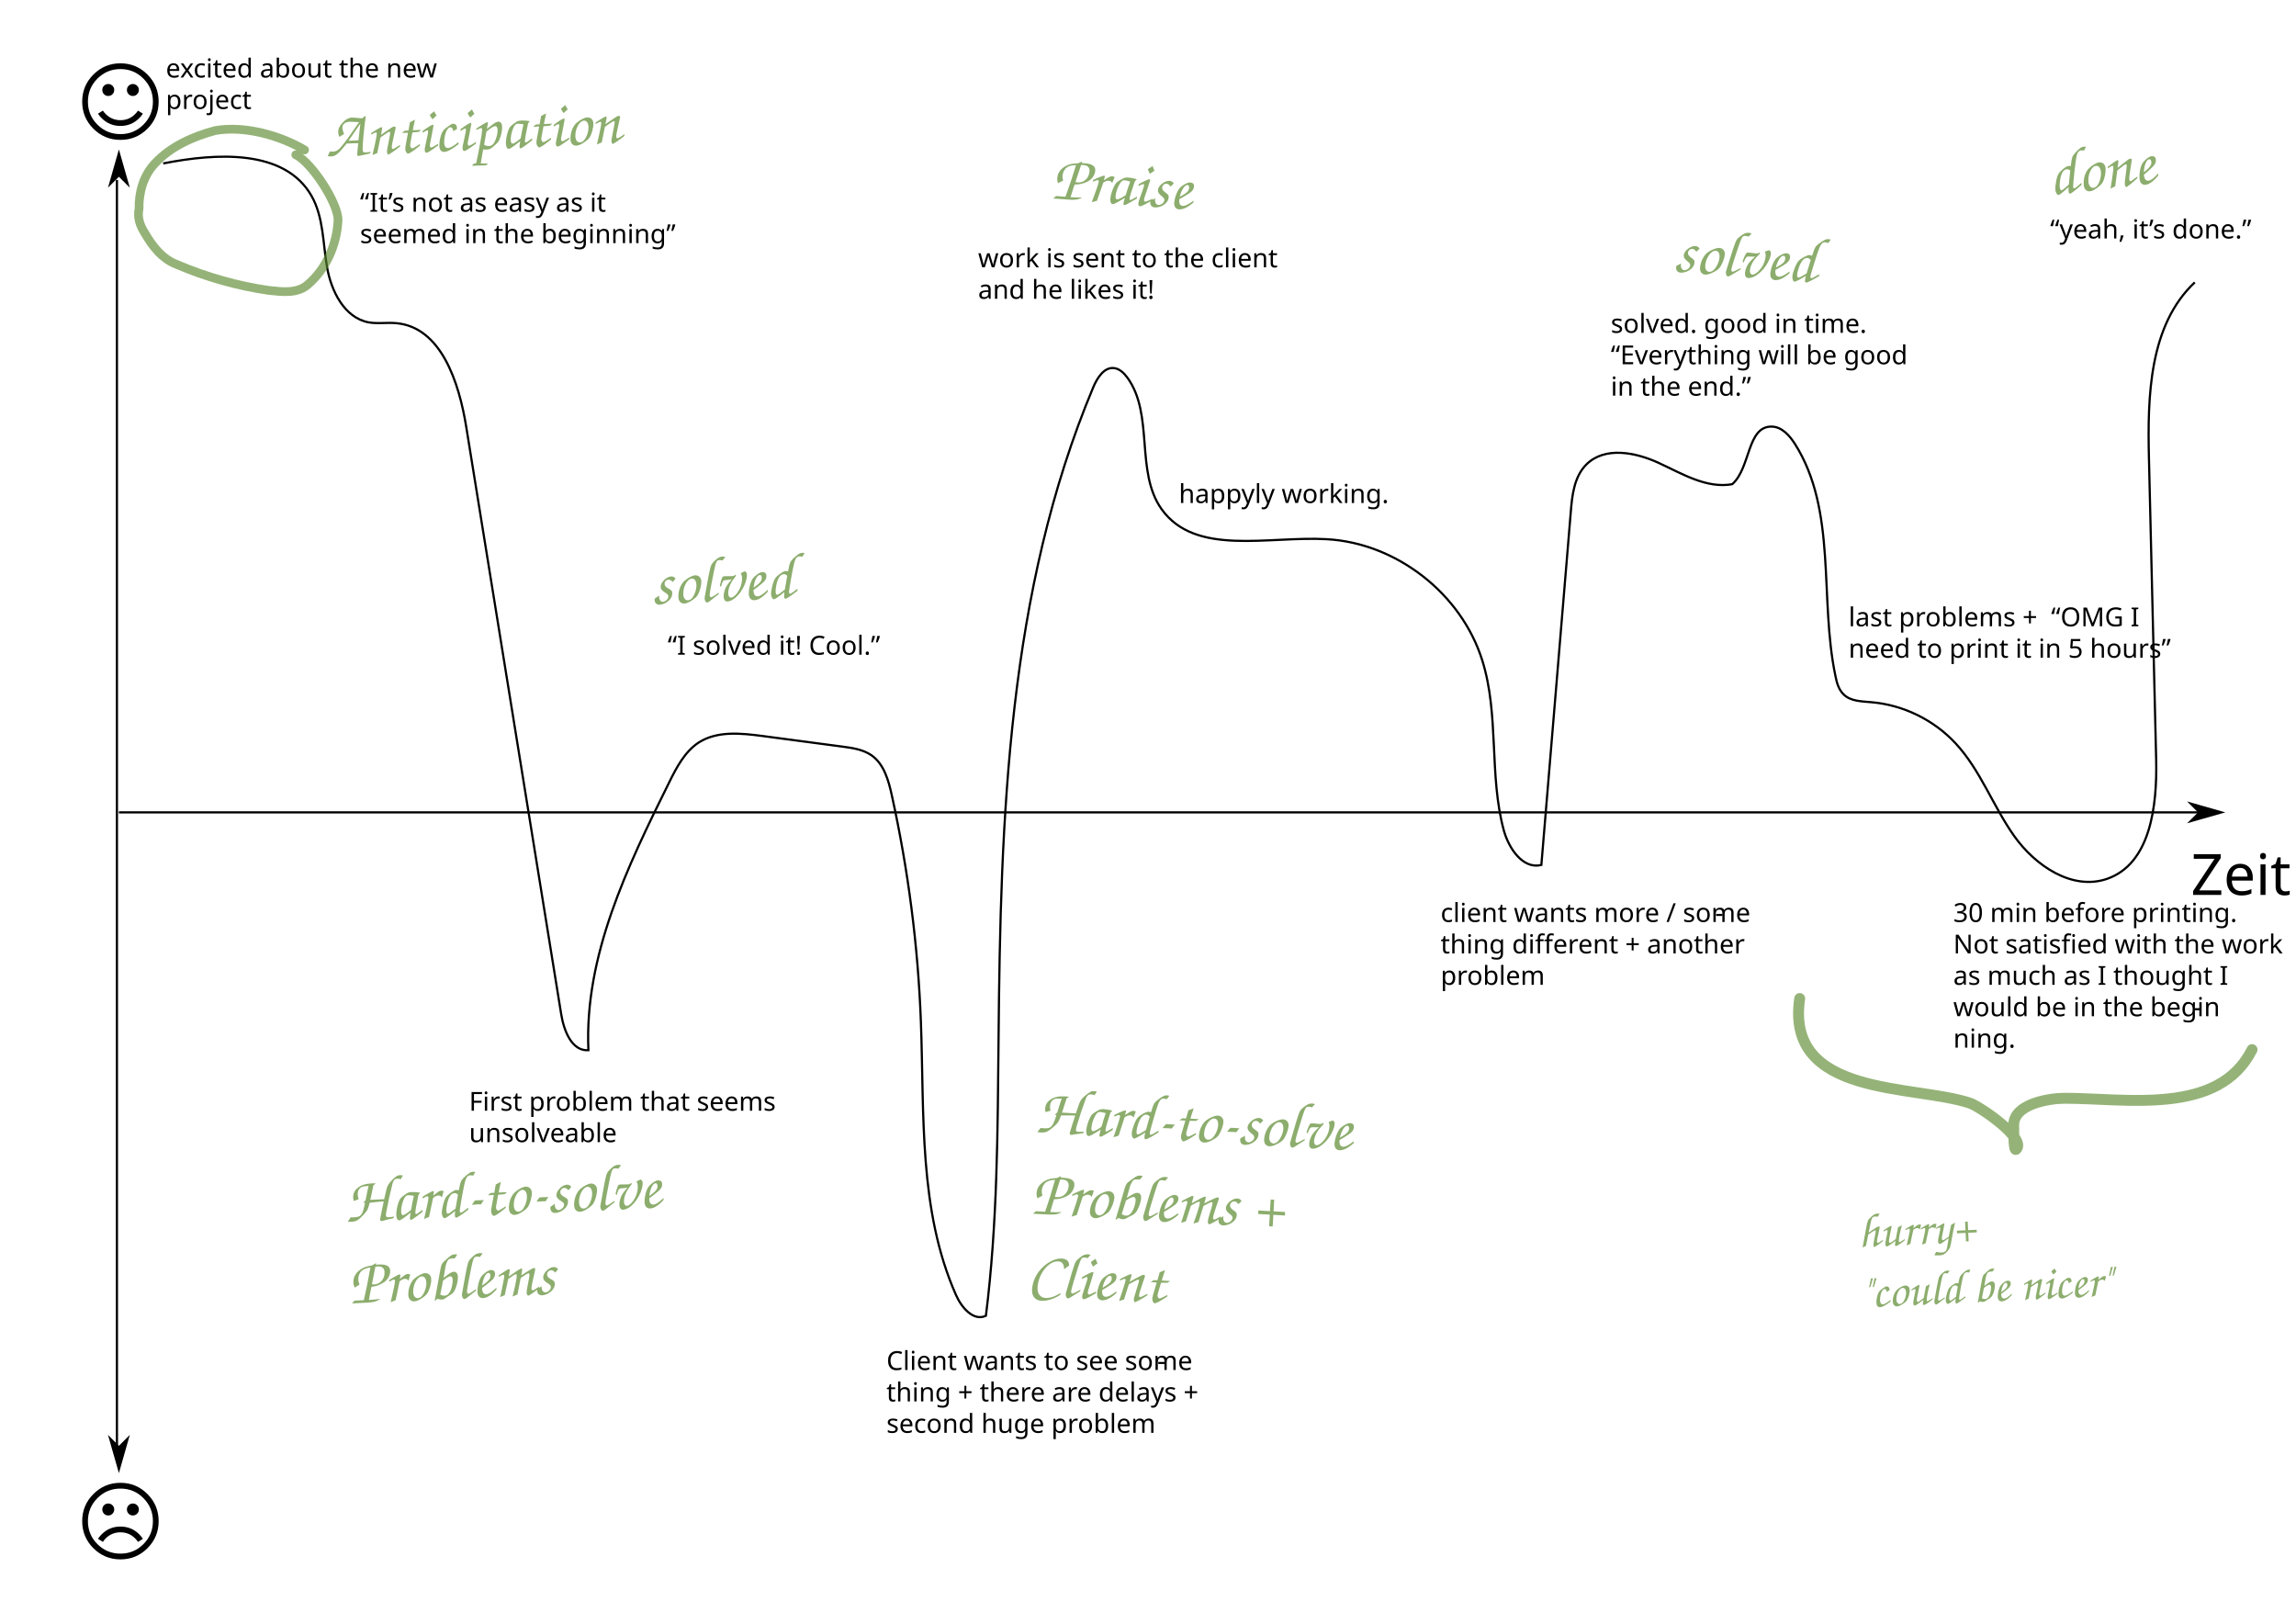
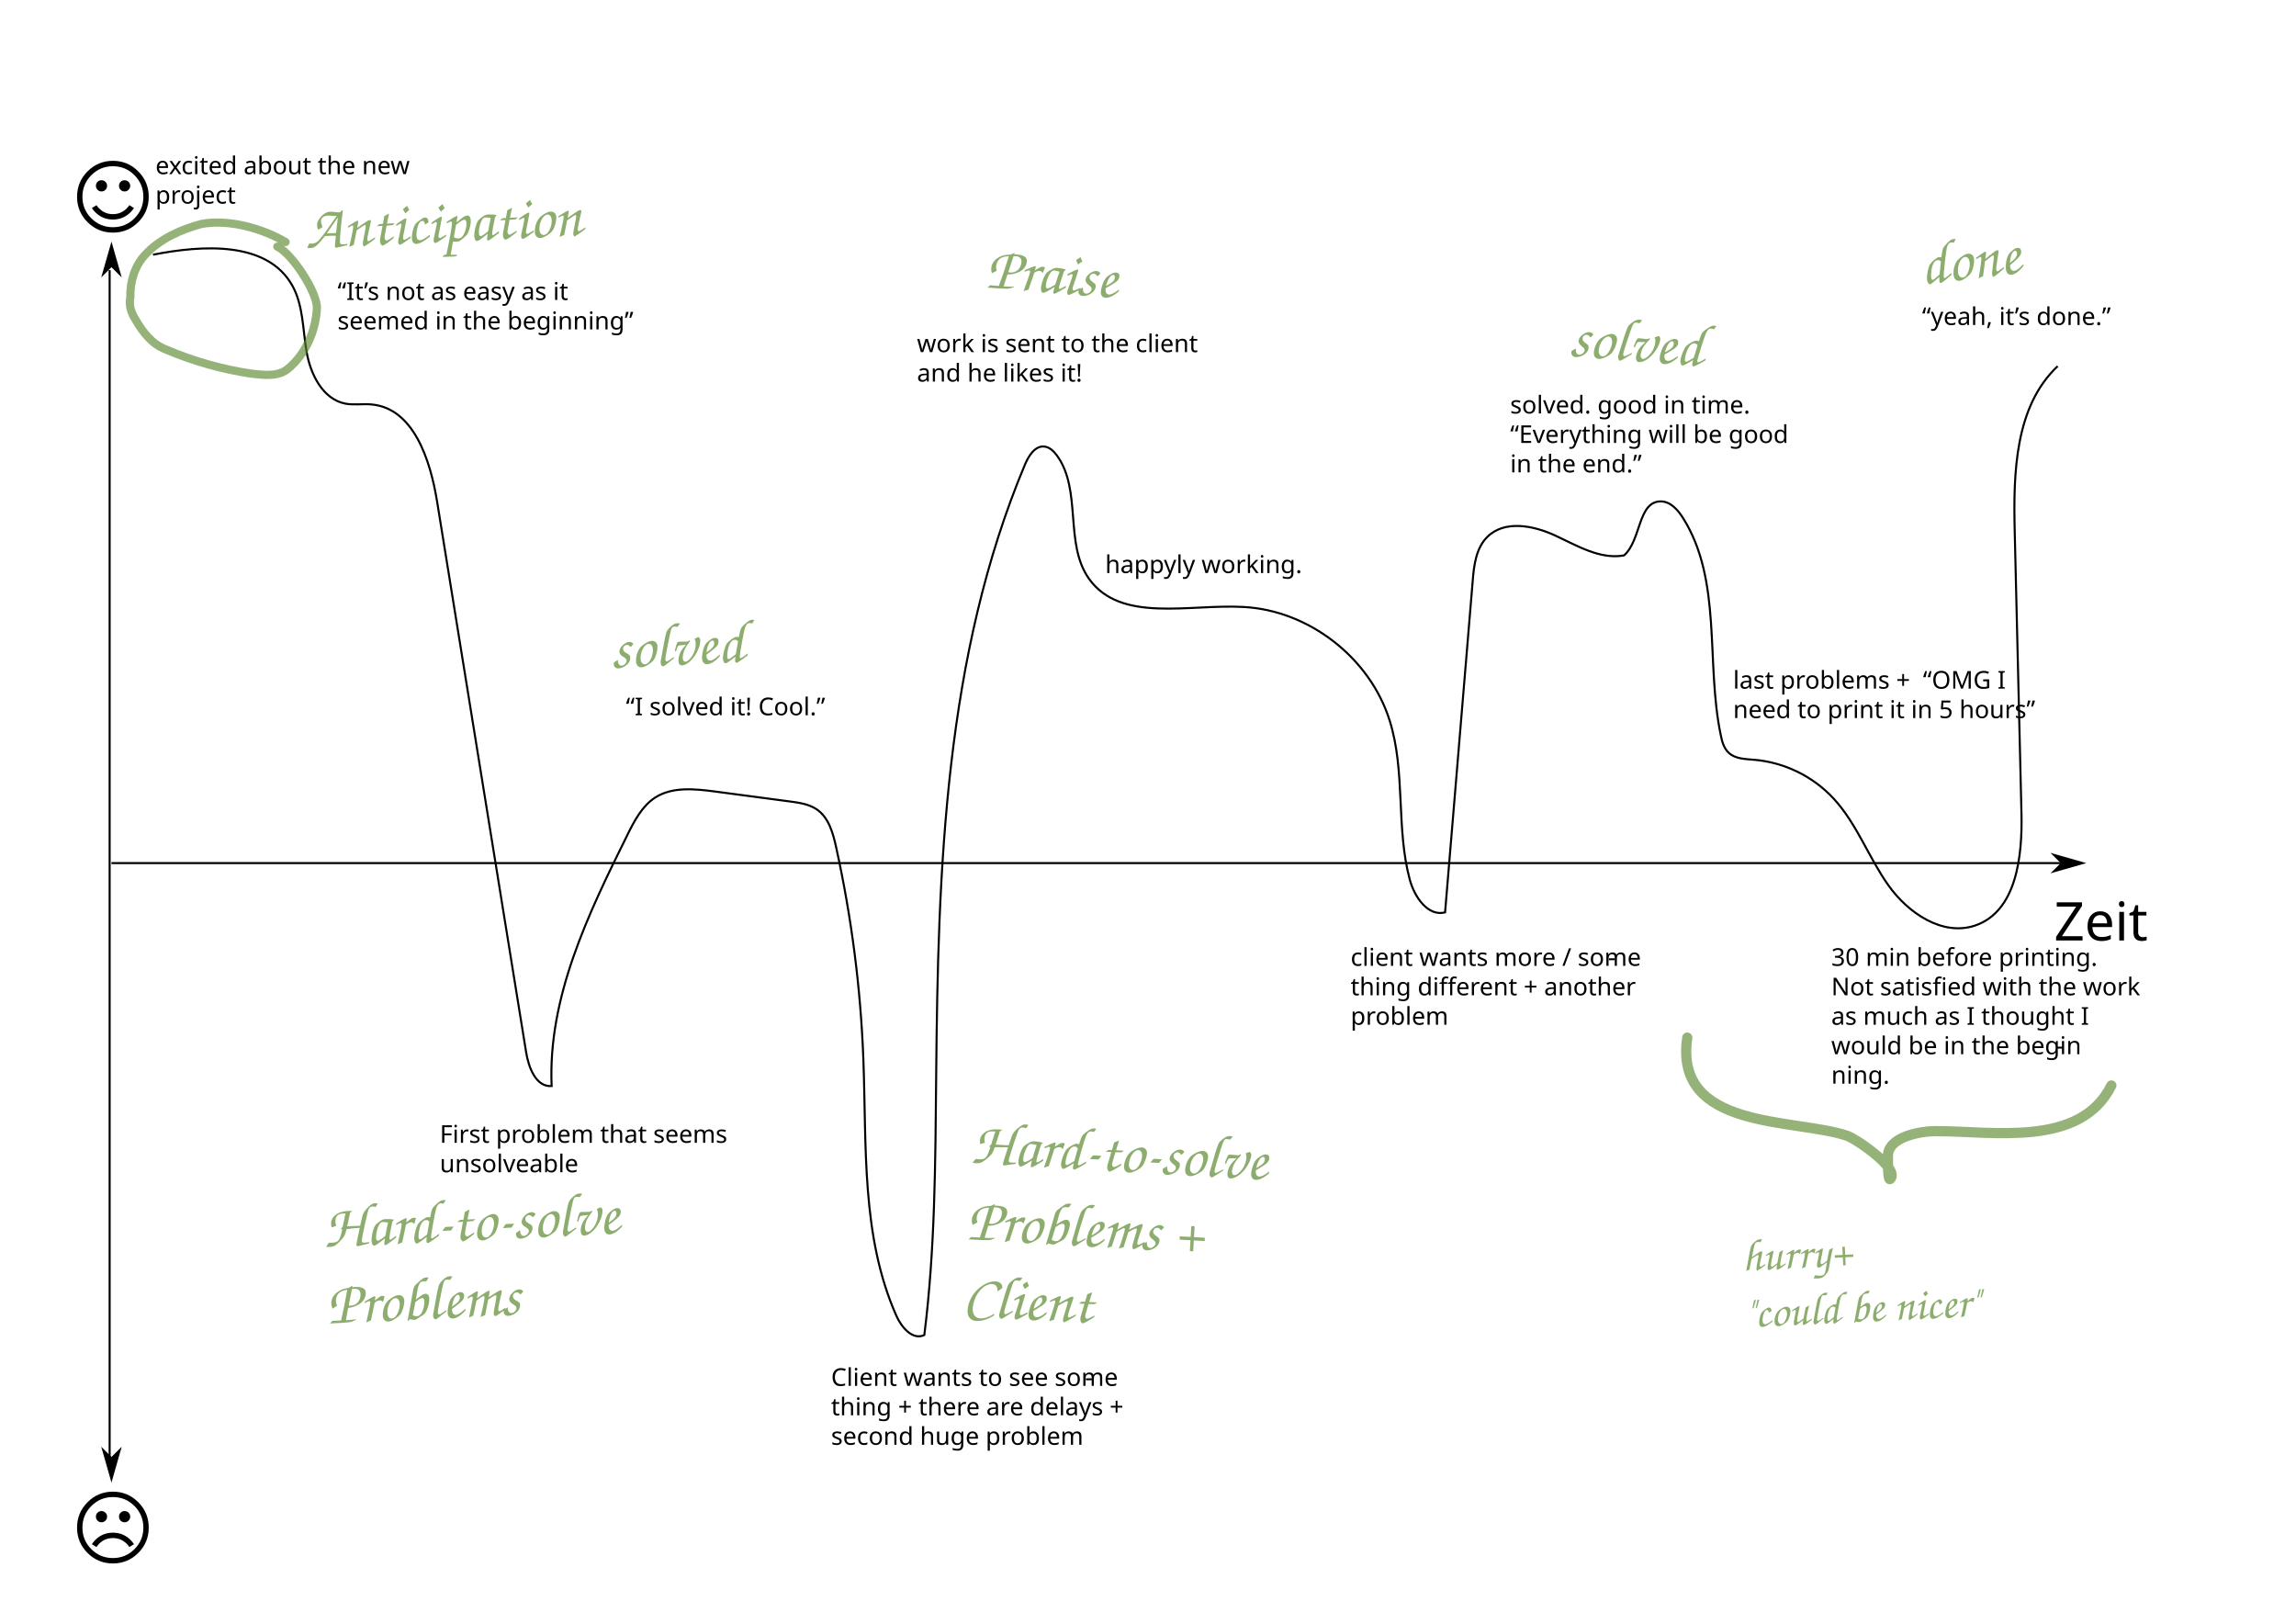
- <svg xmlns="http://www.w3.org/2000/svg" version="1.1" x="0px" y="0px" viewBox="0 0 1052.4 744.1" enable-background="new 0 0 1052.4 744.1" xml:space="preserve" id="svg2">
+ <svg xmlns="http://www.w3.org/2000/svg" version="1.1" x="0px" y="0px" viewBox="0 0 1122.52 793.701" enable-background="new 0 0 1052.4 744.1" xml:space="preserve" id="svg2" width="297mm" height="210mm">
  <defs id="defs131" />
-   <g id="Layer_2" />
-   <g id="layer1" style="display:inline">
+   <g id="Layer_2" transform="translate(0,49.60081)" />
+   <g id="layer1" style="display:inline" transform="translate(0,49.60081)">
    <g id="g4310">
      <g transform="translate(0,6)" id="g4">
        <path style="fill:none" id="path6" d="" />
-         <path style="stroke:#000000" d="m 54.5,74.3 4,4 -4,-14 -4,14 4,-4 z" id="path3759" />
-         <path style="stroke:#000000" d="m 54.5,657.3 -4,-4 4,14 4,-14 -4,4 z" id="path3762" />
+         <path style="stroke:#000000" d="m 54.5,74.3 4,4 -4,-14 -4,14 z" id="path3759" />
+         <path style="stroke:#000000" d="m 54.5,657.3 -4,-4 4,14 4,-14 z" id="path3762" />
        <path style="stroke:#000000" d="M 54.5,667.3" id="path2985" />
-         <text style="font-size:40px;font-family:MyriadPro-Regular" id="text11" font-size="40" transform="translate(34.3452,55.1705)">☺</text>
-         <text style="font-size:40px;font-family:MyriadPro-Regular" id="text13" font-size="40" transform="translate(34.3452,705.7086)">☹</text>
+         <text style="font-size:40px;line-height:0%;font-family:MyriadPro-Regular" id="text11" font-size="40" transform="translate(34.3452,55.1705)">☺</text>
+         <text style="font-size:40px;line-height:0%;font-family:MyriadPro-Regular" id="text13" font-size="40" transform="translate(34.3452,705.7086)">☹</text>
        <path style="fill:none" id="path15" d="" />
-         <path style="stroke:#000000" d="m 1008.2,366.3 -4,4 14,-4 -14,-4 4,4 z" id="path3762_1_" />
+         <path style="stroke:#000000" d="m 1008.2,366.3 -4,4 14,-4 -14,-4 z" id="path3762_1_" />
        <path style="stroke:#000000" d="M 1018.2,366.3" id="path4399" />
-         <text style="font-size:26.125px;font-family:Calibri" id="text19" font-size="26.125" transform="translate(1004.234,404.1306)">Zeit</text>
+         <text style="font-size:26.125px;line-height:0%;font-family:Calibri" id="text19" font-size="26.125" transform="translate(1004.234,404.1306)">Zeit</text>
        <line style="fill:none;stroke:#000000;stroke-miterlimit:10" id="line21" y2="366.3" x2="54.5" y1="366.3" x1="1008.2" stroke-miterlimit="10" />
      </g>
-       <path id="path4308" d="m 53.6,82.459 0,583.299" style="fill:none;fill-rule:evenodd;stroke:#000000;stroke-width:1px;stroke-linecap:butt;stroke-linejoin:miter;stroke-opacity:1" />
+       <path id="path4308" d="M 53.6,82.459 V 665.758" style="fill:none;fill-rule:evenodd;stroke:#000000;stroke-width:1px;stroke-linecap:butt;stroke-linejoin:miter;stroke-opacity:1" />
    </g>
  </g>
-   <g id="layer2">
+   <g id="layer2" transform="translate(0,49.60081)">
    <g id="Layer_3">
      <path stroke-miterlimit="10" d="m 74.8,74.9 c 24.4,-4.8 55.7,-6.7 68,14.9 5.5,9.7 5.2,21.6 7.1,32.6 1.9,11 7.9,23.1 18.9,25.3 4.2,0.8 8.5,0 12.8,0.4 20.6,1.8 28.8,27.1 32.1,47.5 14.5,89.7 29,179.3 43.5,269 1.2,7.6 4.8,17.2 12.5,16.7 -1.9,-43.2 17.8,-84 37,-122.7 3.4,-6.9 7.2,-14.2 13.7,-18.4 8.4,-5.3 19.2,-4.2 29.1,-2.9 12.3,1.6 24.6,3.3 36.9,4.9 4.5,0.6 9.2,1.3 13,3.9 5.8,4 7.9,11.6 9.4,18.5 7.5,34.1 12,68.8 13.3,103.6 1.6,42.4 -1.1,86.5 16.1,125.3 2.5,5.7 8,12.2 13.7,9.5 5.3,-42 5.4,-84.5 5.8,-126.9 0.9,-101.2 4.2,-205.2 43.4,-298.6 1.8,-4.3 5,-9.4 9.6,-8.8 2.5,0.3 4.5,2.3 6,4.3 12.4,17 3.5,43.1 15.7,60.3 15.5,21.8 48.9,12.3 75.6,13.8 32,1.7 61.8,24.9 71.4,55.5 7.9,25.1 3,52.6 9.9,78 2.3,8.3 8.8,17.9 17.2,15.8 4.5,-54 9,-107.9 13.5,-161.9 0.6,-7.7 1.6,-16.1 7.1,-21.6 8.4,-8.4 22.5,-5.7 33.3,-0.7 10.8,5 21.9,11.8 33.6,9.7 8.5,-7.5 6.7,-26.6 18.1,-26.4 4.6,0.1 8.1,4 10.6,7.9 19.5,30.7 11.1,70.8 18.6,106.4 0.6,3.1 1.5,6.3 3.8,8.5 3.2,3.1 8.1,3.1 12.5,3.5 14.7,1.2 28.8,8.1 38.8,18.9 11.4,12.3 17.1,28.7 26.8,42.4 9.7,13.7 26.6,25.1 42.5,19.7 20.1,-6.9 23.1,-33.6 22.6,-54.8 -1.1,-45.9 -2.2,-91.8 -3.3,-137.8 -0.7,-28.7 0.1,-61.1 21,-80.8" id="path25" style="fill:none;stroke:#000000;stroke-miterlimit:10" />
      <rect x="76" y="27" width="114" height="28" id="rect27" style="fill:none" />
-       <text transform="translate(76,35.52)" id="text29">
+       <text transform="translate(76,35.52)" id="text29" style="line-height:0%">
        <tspan x="0" y="0" font-size="12" id="tspan31" style="font-size:12px;font-family:MyriadPro-Regular">excited about the new </tspan>
        <tspan x="0" y="14.4" font-size="12" id="tspan33" style="font-size:12px;font-family:MyriadPro-Regular">project</tspan>
      </text>
      <rect x="165" y="88.5" width="134" height="51" id="rect35" style="fill:none" />
-       <text transform="translate(165,97.02)" id="text37">
+       <text transform="translate(165,97.02)" id="text37" style="line-height:0%">
        <tspan x="0" y="0" font-size="12" id="tspan39" style="font-size:12px;font-family:MyriadPro-Regular">“It’s not as easy as it </tspan>
        <tspan x="0" y="14.4" font-size="12" id="tspan41" style="font-size:12px;font-family:MyriadPro-Regular">seemed in the beginning”</tspan>
      </text>
      <rect x="215" y="500.5" width="134" height="51" id="rect43" style="fill:none" />
-       <text transform="translate(215,509.02)" id="text45">
+       <text transform="translate(215,509.02)" id="text45" style="line-height:0%">
        <tspan x="0" y="0" font-size="12" id="tspan47" style="font-size:12px;font-family:MyriadPro-Regular">First problem that seems </tspan>
        <tspan x="0" y="14.4" font-size="12" id="tspan49" style="font-size:12px;font-family:MyriadPro-Regular">unsolveable</tspan>
      </text>
      <rect x="306" y="291.5" width="134" height="51" id="rect51" style="fill:none" />
-       <text transform="translate(306,300.02)" font-size="12" id="text53" style="font-size:12px;font-family:MyriadPro-Regular">“I solved it! Cool.”</text>
+       <text transform="translate(306,300.02)" font-size="12" id="text53" style="font-size:12px;line-height:0%;font-family:MyriadPro-Regular">“I solved it! Cool.”</text>
      <rect x="406.3" y="619.3" width="134" height="51" id="rect55" style="fill:none" />
-       <text transform="translate(406.3091,627.8429)" id="text57">
+       <text transform="translate(406.3091,627.8429)" id="text57" style="line-height:0%">
        <tspan x="0" y="0" font-size="12" id="tspan59" style="font-size:12px;font-family:MyriadPro-Regular">Client wants to see some</tspan>
        <tspan x="124.1" y="0" font-size="12" id="tspan61" style="font-size:12px;font-family:MyriadPro-Regular">-</tspan>
        <tspan x="0" y="14.4" font-size="12" id="tspan63" style="font-size:12px;font-family:MyriadPro-Regular">thing + there are delays + </tspan>
        <tspan x="0" y="28.8" font-size="12" id="tspan65" style="font-size:12px;font-family:MyriadPro-Regular">second huge problem</tspan>
      </text>
      <rect x="448.3" y="114" width="134" height="51" id="rect67" style="fill:none" />
-       <text transform="translate(448.3091,122.52)" id="text69">
+       <text transform="translate(448.3091,122.52)" id="text69" style="line-height:0%">
        <tspan x="0" y="0" font-size="12" id="tspan71" style="font-size:12px;font-family:MyriadPro-Regular">work is sent to the client </tspan>
        <tspan x="0" y="14.4" font-size="12" id="tspan73" style="font-size:12px;font-family:MyriadPro-Regular">and he likes it!</tspan>
      </text>
      <rect x="540.3" y="222" width="134" height="51" id="rect75" style="fill:none" />
-       <text transform="translate(540.3091,230.52)" font-size="12" id="text77" style="font-size:12px;font-family:MyriadPro-Regular">happyly working.</text>
+       <text transform="translate(540.3091,230.52)" font-size="12" id="text77" style="font-size:12px;line-height:0%;font-family:MyriadPro-Regular">happyly working.</text>
      <rect x="660.3" y="414" width="134" height="51" id="rect79" style="fill:none" />
-       <text transform="translate(660.3091,422.52)" id="text81">
+       <text transform="translate(660.3091,422.52)" id="text81" style="line-height:0%">
        <tspan x="0" y="0" font-size="12" id="tspan83" style="font-size:12px;font-family:MyriadPro-Regular">client wants more / some</tspan>
        <tspan x="125.8" y="0" font-size="12" id="tspan85" style="font-size:12px;font-family:MyriadPro-Regular">-</tspan>
        <tspan x="0" y="14.4" font-size="12" id="tspan87" style="font-size:12px;font-family:MyriadPro-Regular">thing different + another </tspan>
        <tspan x="0" y="28.8" font-size="12" id="tspan89" style="font-size:12px;font-family:MyriadPro-Regular">problem</tspan>
      </text>
      <rect x="738.3" y="144" width="134" height="51" id="rect91" style="fill:none" />
-       <text transform="translate(738.3091,152.52)" id="text93">
+       <text transform="translate(738.3091,152.52)" id="text93" style="line-height:0%">
        <tspan x="0" y="0" font-size="12" id="tspan95" style="font-size:12px;font-family:MyriadPro-Regular">solved. good in time. </tspan>
        <tspan x="0" y="14.4" font-size="12" id="tspan97" style="font-size:12px;font-family:MyriadPro-Regular">“Everything will be good </tspan>
        <tspan x="0" y="28.8" font-size="12" id="tspan99" style="font-size:12px;font-family:MyriadPro-Regular">in the end.”</tspan>
      </text>
      <rect x="847.3" y="278.5" width="134" height="51" id="rect101" style="fill:none" />
-       <text transform="translate(847.3091,287.02)" id="text103">
+       <text transform="translate(847.3091,287.02)" id="text103" style="line-height:0%">
        <tspan x="0" y="0" font-size="12" id="tspan105" style="font-size:12px;font-family:MyriadPro-Regular">last problems +  “OMG I </tspan>
        <tspan x="0" y="14.4" font-size="12" id="tspan107" style="font-size:12px;font-family:MyriadPro-Regular">need to print it in 5 hours”</tspan>
      </text>
      <rect x="895.3" y="414" width="134" height="86.5" id="rect109" style="fill:none" />
-       <text transform="translate(895.3096,422.52)" id="text111">
+       <text transform="translate(895.3096,422.52)" id="text111" style="line-height:0%">
        <tspan x="0" y="0" font-size="12" id="tspan113" style="font-size:12px;font-family:MyriadPro-Regular">30 min before printing. </tspan>
        <tspan x="0" y="14.4" font-size="12" id="tspan115" style="font-size:12px;font-family:MyriadPro-Regular">Not satisfied with the work </tspan>
        <tspan x="0" y="28.8" font-size="12" id="tspan117" style="font-size:12px;font-family:MyriadPro-Regular">as much as I thought I </tspan>
        <tspan x="0" y="43.2" font-size="12" id="tspan119" style="font-size:12px;font-family:MyriadPro-Regular">would be in the begin</tspan>
        <tspan x="109.8" y="43.2" font-size="12" id="tspan121" style="font-size:12px;font-family:MyriadPro-Regular">-</tspan>
        <tspan x="0" y="57.6" font-size="12" id="tspan123" style="font-size:12px;font-family:MyriadPro-Regular">ning.</tspan>
      </text>
      <rect x="994.3" y="100.8" width="134" height="86.5" id="rect125" style="fill:none" />
-       <text font-size="12" id="text127" x="939.687" y="109.27" style="font-size:12px;font-family:MyriadPro-Regular">“yeah, it’s done.”</text>
+       <text font-size="12" id="text127" x="939.687" y="109.27" style="font-size:12px;line-height:0%;font-family:MyriadPro-Regular">“yeah, it’s done.”</text>
    </g>
  </g>
-   <g id="layer3" style="display:inline">
+   <g id="layer3" style="display:inline" transform="translate(0,49.60081)">
    <path style="fill:none;fill-rule:evenodd;stroke:#59882c;stroke-width:4;stroke-linecap:round;stroke-linejoin:round;stroke-miterlimit:4;stroke-dasharray:none;stroke-opacity:0.639" d="M 139.614,68.72 C 128.461,62.103 112.065,57.433 98.595,59.844 88.446,62.588 78.258,67.078 70.995,74.91 c -5.231,5.551 -7.432,13.262 -7.257,20.766 -0.858,3.892 0.4,7.688 2.52,10.947 3.481,6.059 8.035,12.057 14.814,14.584 13.482,5.768 27.75,9.802 42.265,11.899 6.034,0.626 13.056,1.604 17.949,-2.849 8.351,-7.204 13.066,-18.198 13.639,-29.12 0.416,-7.552 -12.125,-26.833 -19.349,-30.195" id="path4203" />
-     <text transform="matrix(0.9988758,-0.04740412,0.04740412,0.9988758,0,0)" id="text4222" y="78.804" x="145.963" style="color:#000000;font-style:normal;font-variant:normal;font-weight:normal;font-stretch:normal;font-size:29.926px;line-height:125%;font-family:'Comic Sans MS';-inkscape-font-specification:'Comic Sans MS';text-indent:0;text-align:start;text-decoration:none;text-decoration-line:none;letter-spacing:0px;word-spacing:0px;text-transform:none;direction:ltr;block-progression:tb;writing-mode:lr-tb;baseline-shift:baseline;text-anchor:start;display:inline;overflow:visible;visibility:visible;opacity:0.691;fill:#59882c;fill-opacity:1;fill-rule:nonzero;stroke:none;stroke-width:1px;stroke-linecap:butt;stroke-linejoin:miter;stroke-opacity:1;marker:none;enable-background:accumulate" xml:space="preserve">
-       <tspan id="tspan4226" y="78.804" x="145.963">Anticipation</tspan>
+     <text transform="rotate(-2.717074)" id="text4222" y="78.804" x="145.963" style="color:#000000;font-style:normal;font-variant:normal;font-weight:normal;font-stretch:normal;line-height:0%;font-family:'Comic Sans MS';-inkscape-font-specification:'Comic Sans MS';text-indent:0;text-align:start;text-decoration:none;text-decoration-line:none;letter-spacing:0px;word-spacing:0px;text-transform:none;writing-mode:lr-tb;direction:ltr;baseline-shift:baseline;text-anchor:start;display:inline;overflow:visible;visibility:visible;opacity:0.691;fill:#59882c;fill-opacity:1;fill-rule:nonzero;stroke:none;stroke-width:1px;stroke-linecap:butt;stroke-linejoin:miter;stroke-opacity:1;marker:none;enable-background:accumulate" xml:space="preserve">
+       <tspan id="tspan4226" y="78.804" x="145.963" style="font-size:29.926px;line-height:1.25">Anticipation</tspan>
    </text>
-     <text xml:space="preserve" style="color:#000000;font-style:normal;font-variant:normal;font-weight:normal;font-stretch:normal;font-size:29.926px;line-height:125%;font-family:'Comic Sans MS';-inkscape-font-specification:'Comic Sans MS';text-indent:0;text-align:start;text-decoration:none;text-decoration-line:none;letter-spacing:0px;word-spacing:0px;text-transform:none;direction:ltr;block-progression:tb;writing-mode:lr-tb;baseline-shift:baseline;text-anchor:start;display:inline;overflow:visible;visibility:visible;opacity:0.691;fill:#59882c;fill-opacity:1;fill-rule:nonzero;stroke:none;stroke-width:1px;stroke-linecap:butt;stroke-linejoin:miter;stroke-opacity:1;marker:none;enable-background:accumulate" x="131.726" y="566.935" id="text4230" transform="matrix(0.9988758,-0.04740412,0.04740412,0.9988758,0,0)">
-       <tspan x="131.726" y="566.935" id="tspan4232">Hard-to-solve</tspan>
-       <tspan x="131.726" y="604.343" id="tspan4234">Problems</tspan>
+     <text xml:space="preserve" style="color:#000000;font-style:normal;font-variant:normal;font-weight:normal;font-stretch:normal;line-height:0%;font-family:'Comic Sans MS';-inkscape-font-specification:'Comic Sans MS';text-indent:0;text-align:start;text-decoration:none;text-decoration-line:none;letter-spacing:0px;word-spacing:0px;text-transform:none;writing-mode:lr-tb;direction:ltr;baseline-shift:baseline;text-anchor:start;display:inline;overflow:visible;visibility:visible;opacity:0.691;fill:#59882c;fill-opacity:1;fill-rule:nonzero;stroke:none;stroke-width:1px;stroke-linecap:butt;stroke-linejoin:miter;stroke-opacity:1;marker:none;enable-background:accumulate" x="131.726" y="566.935" id="text4230" transform="rotate(-2.717074)">
+       <tspan x="131.726" y="566.935" id="tspan4232" style="font-size:29.926px;line-height:1.25">Hard-to-solve</tspan>
+       <tspan x="131.726" y="604.343" id="tspan4234" style="font-size:29.926px;line-height:1.25">Problems</tspan>
    </text>
-     <text transform="matrix(0.9983988,0.0565667,-0.0565667,0.9983988,0,0)" id="text4236" y="491.176" x="503.09" style="color:#000000;font-style:normal;font-variant:normal;font-weight:normal;font-stretch:normal;font-size:29.926px;line-height:125%;font-family:'Comic Sans MS';-inkscape-font-specification:'Comic Sans MS';text-indent:0;text-align:start;text-decoration:none;text-decoration-line:none;letter-spacing:0px;word-spacing:0px;text-transform:none;direction:ltr;block-progression:tb;writing-mode:lr-tb;baseline-shift:baseline;text-anchor:start;display:inline;overflow:visible;visibility:visible;opacity:0.691;fill:#59882c;fill-opacity:1;fill-rule:nonzero;stroke:none;stroke-width:1px;stroke-linecap:butt;stroke-linejoin:miter;stroke-opacity:1;marker:none;enable-background:accumulate" xml:space="preserve">
-       <tspan id="tspan4238" y="491.176" x="503.09">Hard-to-solve</tspan>
-       <tspan id="tspan4240" y="528.584" x="503.09">Problems +</tspan>
-       <tspan y="565.991" x="503.09" id="tspan4242">Client</tspan>
+     <text transform="rotate(3.242764)" id="text4236" y="491.176" x="503.09" style="color:#000000;font-style:normal;font-variant:normal;font-weight:normal;font-stretch:normal;line-height:0%;font-family:'Comic Sans MS';-inkscape-font-specification:'Comic Sans MS';text-indent:0;text-align:start;text-decoration:none;text-decoration-line:none;letter-spacing:0px;word-spacing:0px;text-transform:none;writing-mode:lr-tb;direction:ltr;baseline-shift:baseline;text-anchor:start;display:inline;overflow:visible;visibility:visible;opacity:0.691;fill:#59882c;fill-opacity:1;fill-rule:nonzero;stroke:none;stroke-width:1px;stroke-linecap:butt;stroke-linejoin:miter;stroke-opacity:1;marker:none;enable-background:accumulate" xml:space="preserve">
+       <tspan id="tspan4238" y="491.176" x="503.09" style="font-size:29.926px;line-height:1.25">Hard-to-solve</tspan>
+       <tspan id="tspan4240" y="528.584" x="503.09" style="font-size:29.926px;line-height:1.25">Problems +</tspan>
+       <tspan y="565.991" x="503.09" id="tspan4242" style="font-size:29.926px;line-height:1.25">Client</tspan>
    </text>
-     <text xml:space="preserve" style="color:#000000;font-style:normal;font-variant:normal;font-weight:normal;font-stretch:normal;font-size:29.926px;line-height:125%;font-family:'Comic Sans MS';-inkscape-font-specification:'Comic Sans MS';text-indent:0;text-align:start;text-decoration:none;text-decoration-line:none;letter-spacing:0px;word-spacing:0px;text-transform:none;direction:ltr;block-progression:tb;writing-mode:lr-tb;baseline-shift:baseline;text-anchor:start;display:inline;overflow:visible;visibility:visible;opacity:0.691;fill:#59882c;fill-opacity:1;fill-rule:nonzero;stroke:none;stroke-width:1px;stroke-linecap:butt;stroke-linejoin:miter;stroke-opacity:1;marker:none;enable-background:accumulate" x="487.341" y="52.541" id="text4244" transform="matrix(0.996871,0.07904502,-0.07904502,0.996871,0,0)">
-       <tspan id="tspan4250" x="487.341" y="52.541">Praise</tspan>
+     <text xml:space="preserve" style="color:#000000;font-style:normal;font-variant:normal;font-weight:normal;font-stretch:normal;line-height:0%;font-family:'Comic Sans MS';-inkscape-font-specification:'Comic Sans MS';text-indent:0;text-align:start;text-decoration:none;text-decoration-line:none;letter-spacing:0px;word-spacing:0px;text-transform:none;writing-mode:lr-tb;direction:ltr;baseline-shift:baseline;text-anchor:start;display:inline;overflow:visible;visibility:visible;opacity:0.691;fill:#59882c;fill-opacity:1;fill-rule:nonzero;stroke:none;stroke-width:1px;stroke-linecap:butt;stroke-linejoin:miter;stroke-opacity:1;marker:none;enable-background:accumulate" x="487.341" y="52.541" id="text4244" transform="rotate(4.533676)">
+       <tspan id="tspan4250" x="487.341" y="52.541" style="font-size:29.926px;line-height:1.25">Praise</tspan>
    </text>
-     <text transform="matrix(0.9988758,-0.04740412,0.04740412,0.9988758,0,0)" id="text4257" y="290.767" x="285.448" style="color:#000000;font-style:normal;font-variant:normal;font-weight:normal;font-stretch:normal;font-size:29.926px;line-height:125%;font-family:'Comic Sans MS';-inkscape-font-specification:'Comic Sans MS';text-indent:0;text-align:start;text-decoration:none;text-decoration-line:none;letter-spacing:0px;word-spacing:0px;text-transform:none;direction:ltr;block-progression:tb;writing-mode:lr-tb;baseline-shift:baseline;text-anchor:start;display:inline;overflow:visible;visibility:visible;opacity:0.691;fill:#59882c;fill-opacity:1;fill-rule:nonzero;stroke:none;stroke-width:1px;stroke-linecap:butt;stroke-linejoin:miter;stroke-opacity:1;marker:none;enable-background:accumulate" xml:space="preserve">
-       <tspan id="tspan4261" y="290.767" x="285.448">solved</tspan>
+     <text transform="rotate(-2.717074)" id="text4257" y="290.767" x="285.448" style="color:#000000;font-style:normal;font-variant:normal;font-weight:normal;font-stretch:normal;line-height:0%;font-family:'Comic Sans MS';-inkscape-font-specification:'Comic Sans MS';text-indent:0;text-align:start;text-decoration:none;text-decoration-line:none;letter-spacing:0px;word-spacing:0px;text-transform:none;writing-mode:lr-tb;direction:ltr;baseline-shift:baseline;text-anchor:start;display:inline;overflow:visible;visibility:visible;opacity:0.691;fill:#59882c;fill-opacity:1;fill-rule:nonzero;stroke:none;stroke-width:1px;stroke-linecap:butt;stroke-linejoin:miter;stroke-opacity:1;marker:none;enable-background:accumulate" xml:space="preserve">
+       <tspan id="tspan4261" y="290.767" x="285.448" style="font-size:29.926px;line-height:1.25">solved</tspan>
    </text>
-     <text xml:space="preserve" style="color:#000000;font-style:normal;font-variant:normal;font-weight:normal;font-stretch:normal;font-size:29.926px;line-height:125%;font-family:'Comic Sans MS';-inkscape-font-specification:'Comic Sans MS';text-indent:0;text-align:start;text-decoration:none;text-decoration-line:none;letter-spacing:0px;word-spacing:0px;text-transform:none;direction:ltr;block-progression:tb;writing-mode:lr-tb;baseline-shift:baseline;text-anchor:start;display:inline;overflow:visible;visibility:visible;opacity:0.691;fill:#59882c;fill-opacity:1;fill-rule:nonzero;stroke:none;stroke-width:1px;stroke-linecap:butt;stroke-linejoin:miter;stroke-opacity:1;marker:none;enable-background:accumulate" x="774.305" y="63.364" id="text4265" transform="matrix(0.9968802,0.07892935,-0.07892935,0.9968802,0,0)">
-       <tspan x="774.305" y="63.364" id="tspan4267">solved</tspan>
+     <text xml:space="preserve" style="color:#000000;font-style:normal;font-variant:normal;font-weight:normal;font-stretch:normal;line-height:0%;font-family:'Comic Sans MS';-inkscape-font-specification:'Comic Sans MS';text-indent:0;text-align:start;text-decoration:none;text-decoration-line:none;letter-spacing:0px;word-spacing:0px;text-transform:none;writing-mode:lr-tb;direction:ltr;baseline-shift:baseline;text-anchor:start;display:inline;overflow:visible;visibility:visible;opacity:0.691;fill:#59882c;fill-opacity:1;fill-rule:nonzero;stroke:none;stroke-width:1px;stroke-linecap:butt;stroke-linejoin:miter;stroke-opacity:1;marker:none;enable-background:accumulate" x="774.305" y="63.364" id="text4265" transform="rotate(4.527027)">
+       <tspan x="774.305" y="63.364" id="tspan4267" style="font-size:29.926px;line-height:1.25">solved</tspan>
    </text>
-     <text transform="matrix(0.9931859,-0.1165407,0.1165407,0.9931859,0,0)" id="text4269" y="198.326" x="922.946" style="color:#000000;font-style:normal;font-variant:normal;font-weight:normal;font-stretch:normal;font-size:29.926px;line-height:125%;font-family:'Comic Sans MS';-inkscape-font-specification:'Comic Sans MS';text-indent:0;text-align:start;text-decoration:none;text-decoration-line:none;letter-spacing:0px;word-spacing:0px;text-transform:none;direction:ltr;block-progression:tb;writing-mode:lr-tb;baseline-shift:baseline;text-anchor:start;display:inline;overflow:visible;visibility:visible;opacity:0.691;fill:#59882c;fill-opacity:1;fill-rule:nonzero;stroke:none;stroke-width:1px;stroke-linecap:butt;stroke-linejoin:miter;stroke-opacity:1;marker:none;enable-background:accumulate" xml:space="preserve">
-       <tspan id="tspan4271" y="198.326" x="922.946">done</tspan>
+     <text transform="rotate(-6.692501)" id="text4269" y="198.326" x="922.946" style="color:#000000;font-style:normal;font-variant:normal;font-weight:normal;font-stretch:normal;line-height:0%;font-family:'Comic Sans MS';-inkscape-font-specification:'Comic Sans MS';text-indent:0;text-align:start;text-decoration:none;text-decoration-line:none;letter-spacing:0px;word-spacing:0px;text-transform:none;writing-mode:lr-tb;direction:ltr;baseline-shift:baseline;text-anchor:start;display:inline;overflow:visible;visibility:visible;opacity:0.691;fill:#59882c;fill-opacity:1;fill-rule:nonzero;stroke:none;stroke-width:1px;stroke-linecap:butt;stroke-linejoin:miter;stroke-opacity:1;marker:none;enable-background:accumulate" xml:space="preserve">
+       <tspan id="tspan4271" y="198.326" x="922.946" style="font-size:29.926px;line-height:1.25">done</tspan>
    </text>
-     <text xml:space="preserve" style="color:#000000;font-style:normal;font-variant:normal;font-weight:normal;font-stretch:normal;font-size:22.098px;line-height:125%;font-family:'Comic Sans MS';-inkscape-font-specification:'Comic Sans MS';text-indent:0;text-align:start;text-decoration:none;text-decoration-line:none;letter-spacing:0px;word-spacing:0px;text-transform:none;direction:ltr;block-progression:tb;writing-mode:lr-tb;baseline-shift:baseline;text-anchor:start;display:inline;overflow:visible;visibility:visible;opacity:0.691;fill:#59882c;fill-opacity:1;fill-rule:nonzero;stroke:none;stroke-width:1px;stroke-linecap:butt;stroke-linejoin:miter;stroke-opacity:1;marker:none;enable-background:accumulate" x="824.032" y="611.328" id="text4273" transform="matrix(0.9988758,-0.04740412,0.04740412,0.9988758,0,0)">
-       <tspan x="824.032" y="611.328" id="tspan4275">hurry+</tspan>
-       <tspan x="824.032" y="638.951" id="tspan4277">"could be nicer"</tspan>
+     <text xml:space="preserve" style="color:#000000;font-style:normal;font-variant:normal;font-weight:normal;font-stretch:normal;line-height:0%;font-family:'Comic Sans MS';-inkscape-font-specification:'Comic Sans MS';text-indent:0;text-align:start;text-decoration:none;text-decoration-line:none;letter-spacing:0px;word-spacing:0px;text-transform:none;writing-mode:lr-tb;direction:ltr;baseline-shift:baseline;text-anchor:start;display:inline;overflow:visible;visibility:visible;opacity:0.691;fill:#59882c;fill-opacity:1;fill-rule:nonzero;stroke:none;stroke-width:1px;stroke-linecap:butt;stroke-linejoin:miter;stroke-opacity:1;marker:none;enable-background:accumulate" x="824.032" y="611.328" id="text4273" transform="rotate(-2.717074)">
+       <tspan x="824.032" y="611.328" id="tspan4275" style="font-size:22.098px;line-height:1.25">hurry+</tspan>
+       <tspan x="824.032" y="638.951" id="tspan4277" style="font-size:22.098px;line-height:1.25">"could be nicer"</tspan>
    </text>
    <path style="fill:none;fill-opacity:0.639;fill-rule:evenodd;stroke:#59882c;stroke-width:5;stroke-linecap:round;stroke-linejoin:miter;stroke-miterlimit:4;stroke-dasharray:none;stroke-opacity:0.639" d="m 824.909,457.611 c -6.681,45.333 52.249,39.34 78.032,47.934 4.528,1.509 26.136,16.224 21.18,21.18 -1.072,1.072 -1.115,-7.193 -1.115,-11.147 0,-9.715 16.349,-12.262 23.41,-12.262 28.169,0 70.623,8.129 85.835,-22.295" id="path4279" />
  </g>
</svg>
